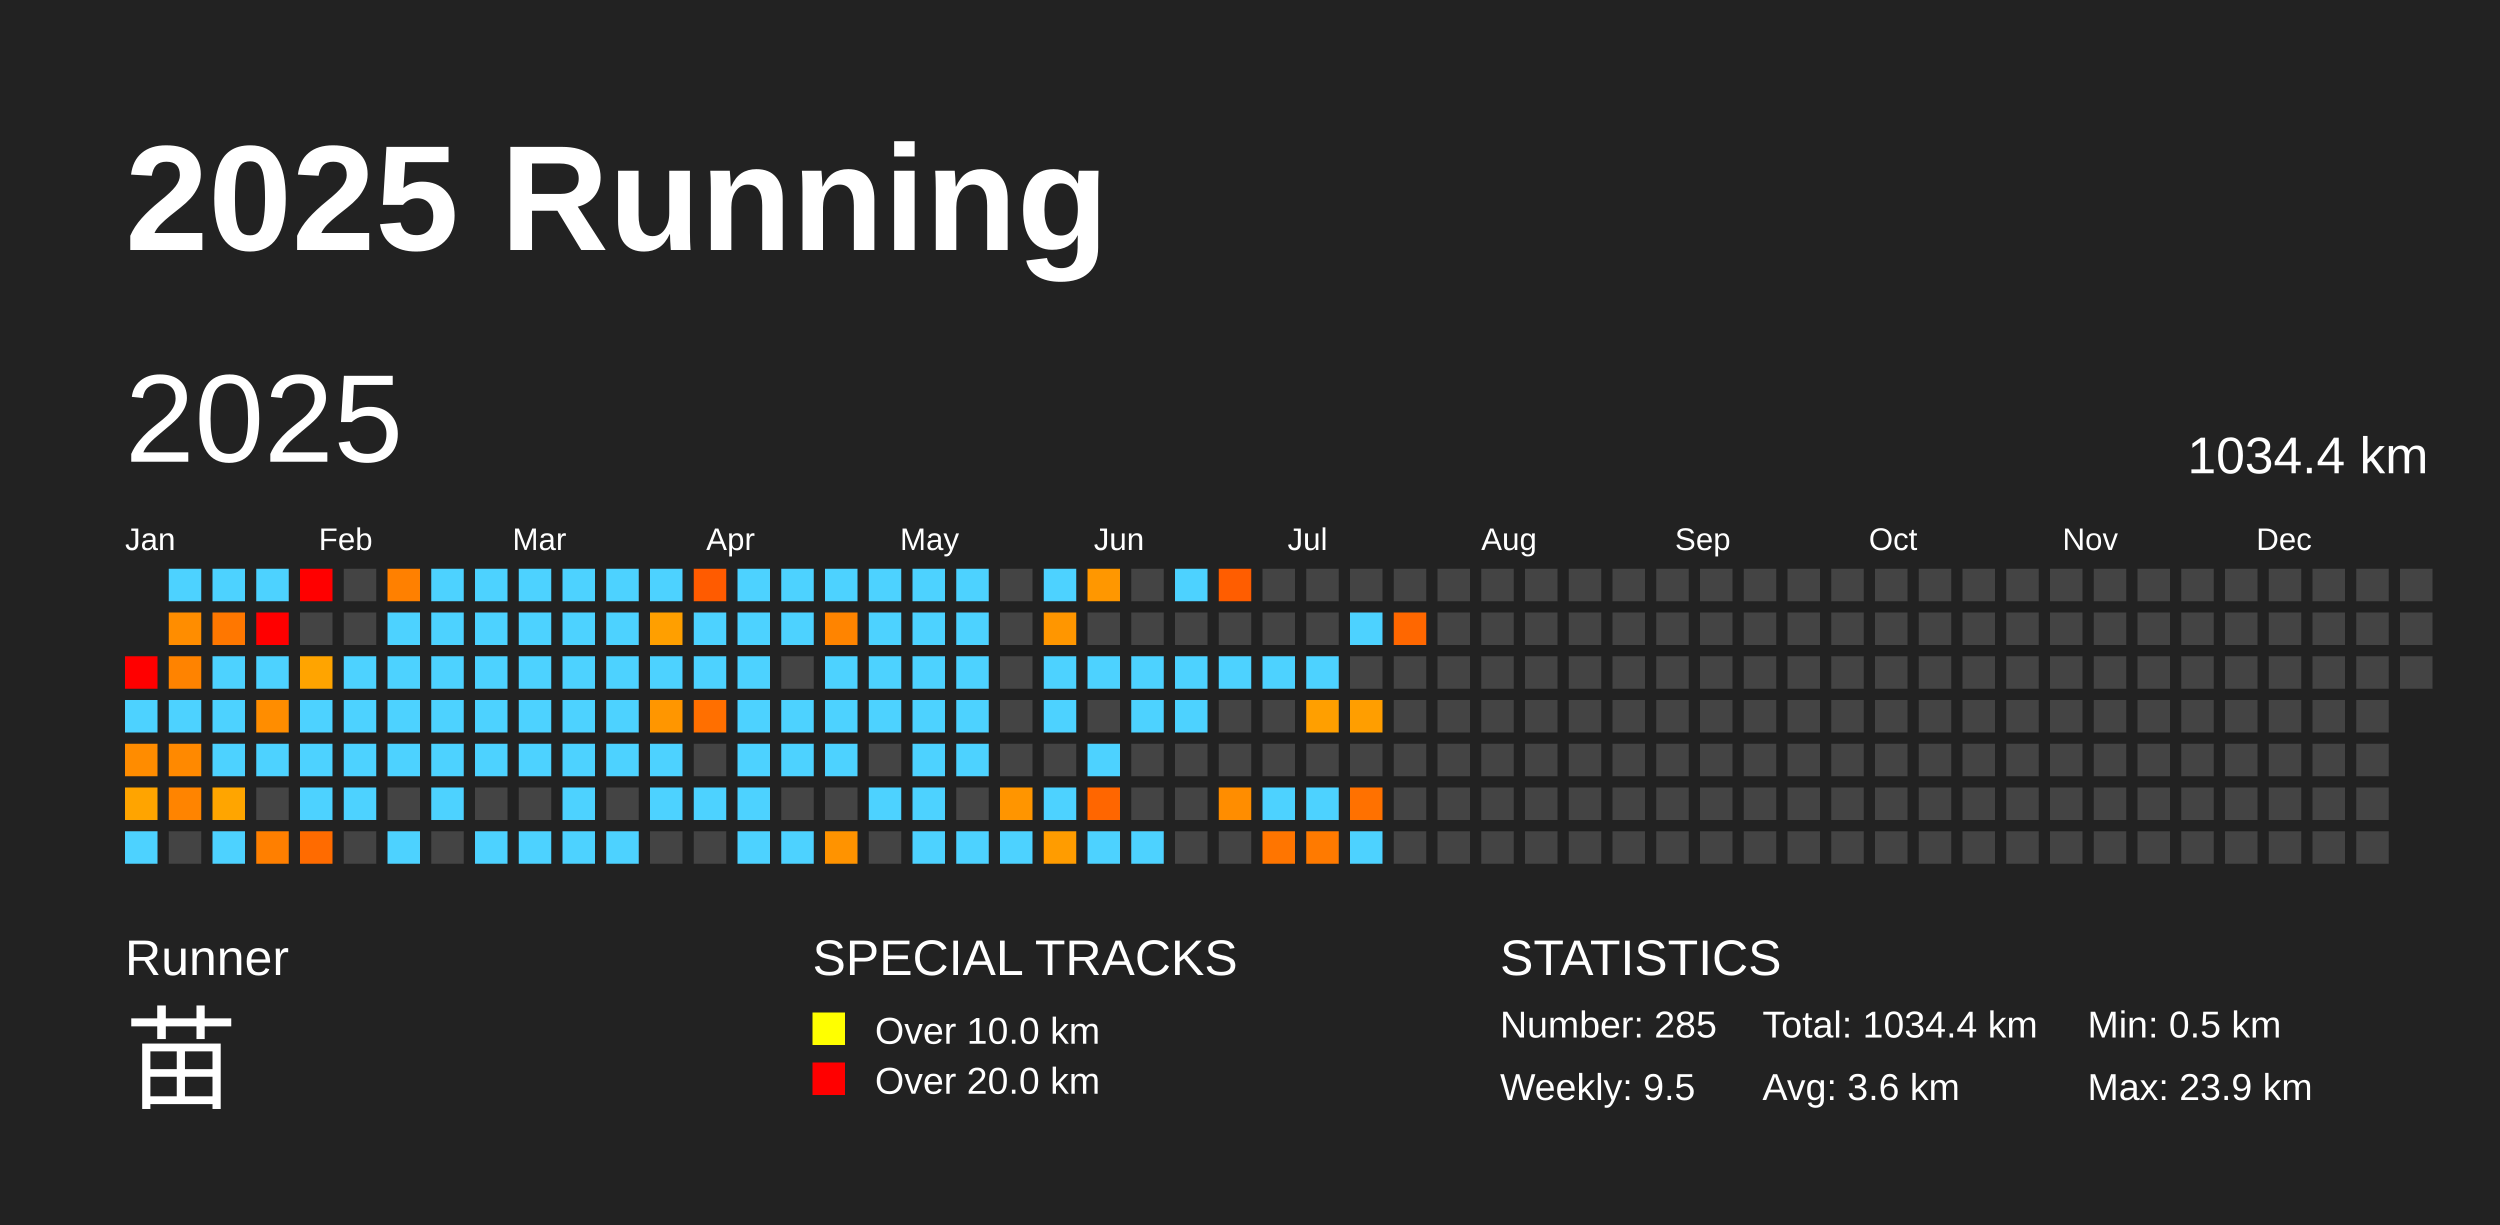
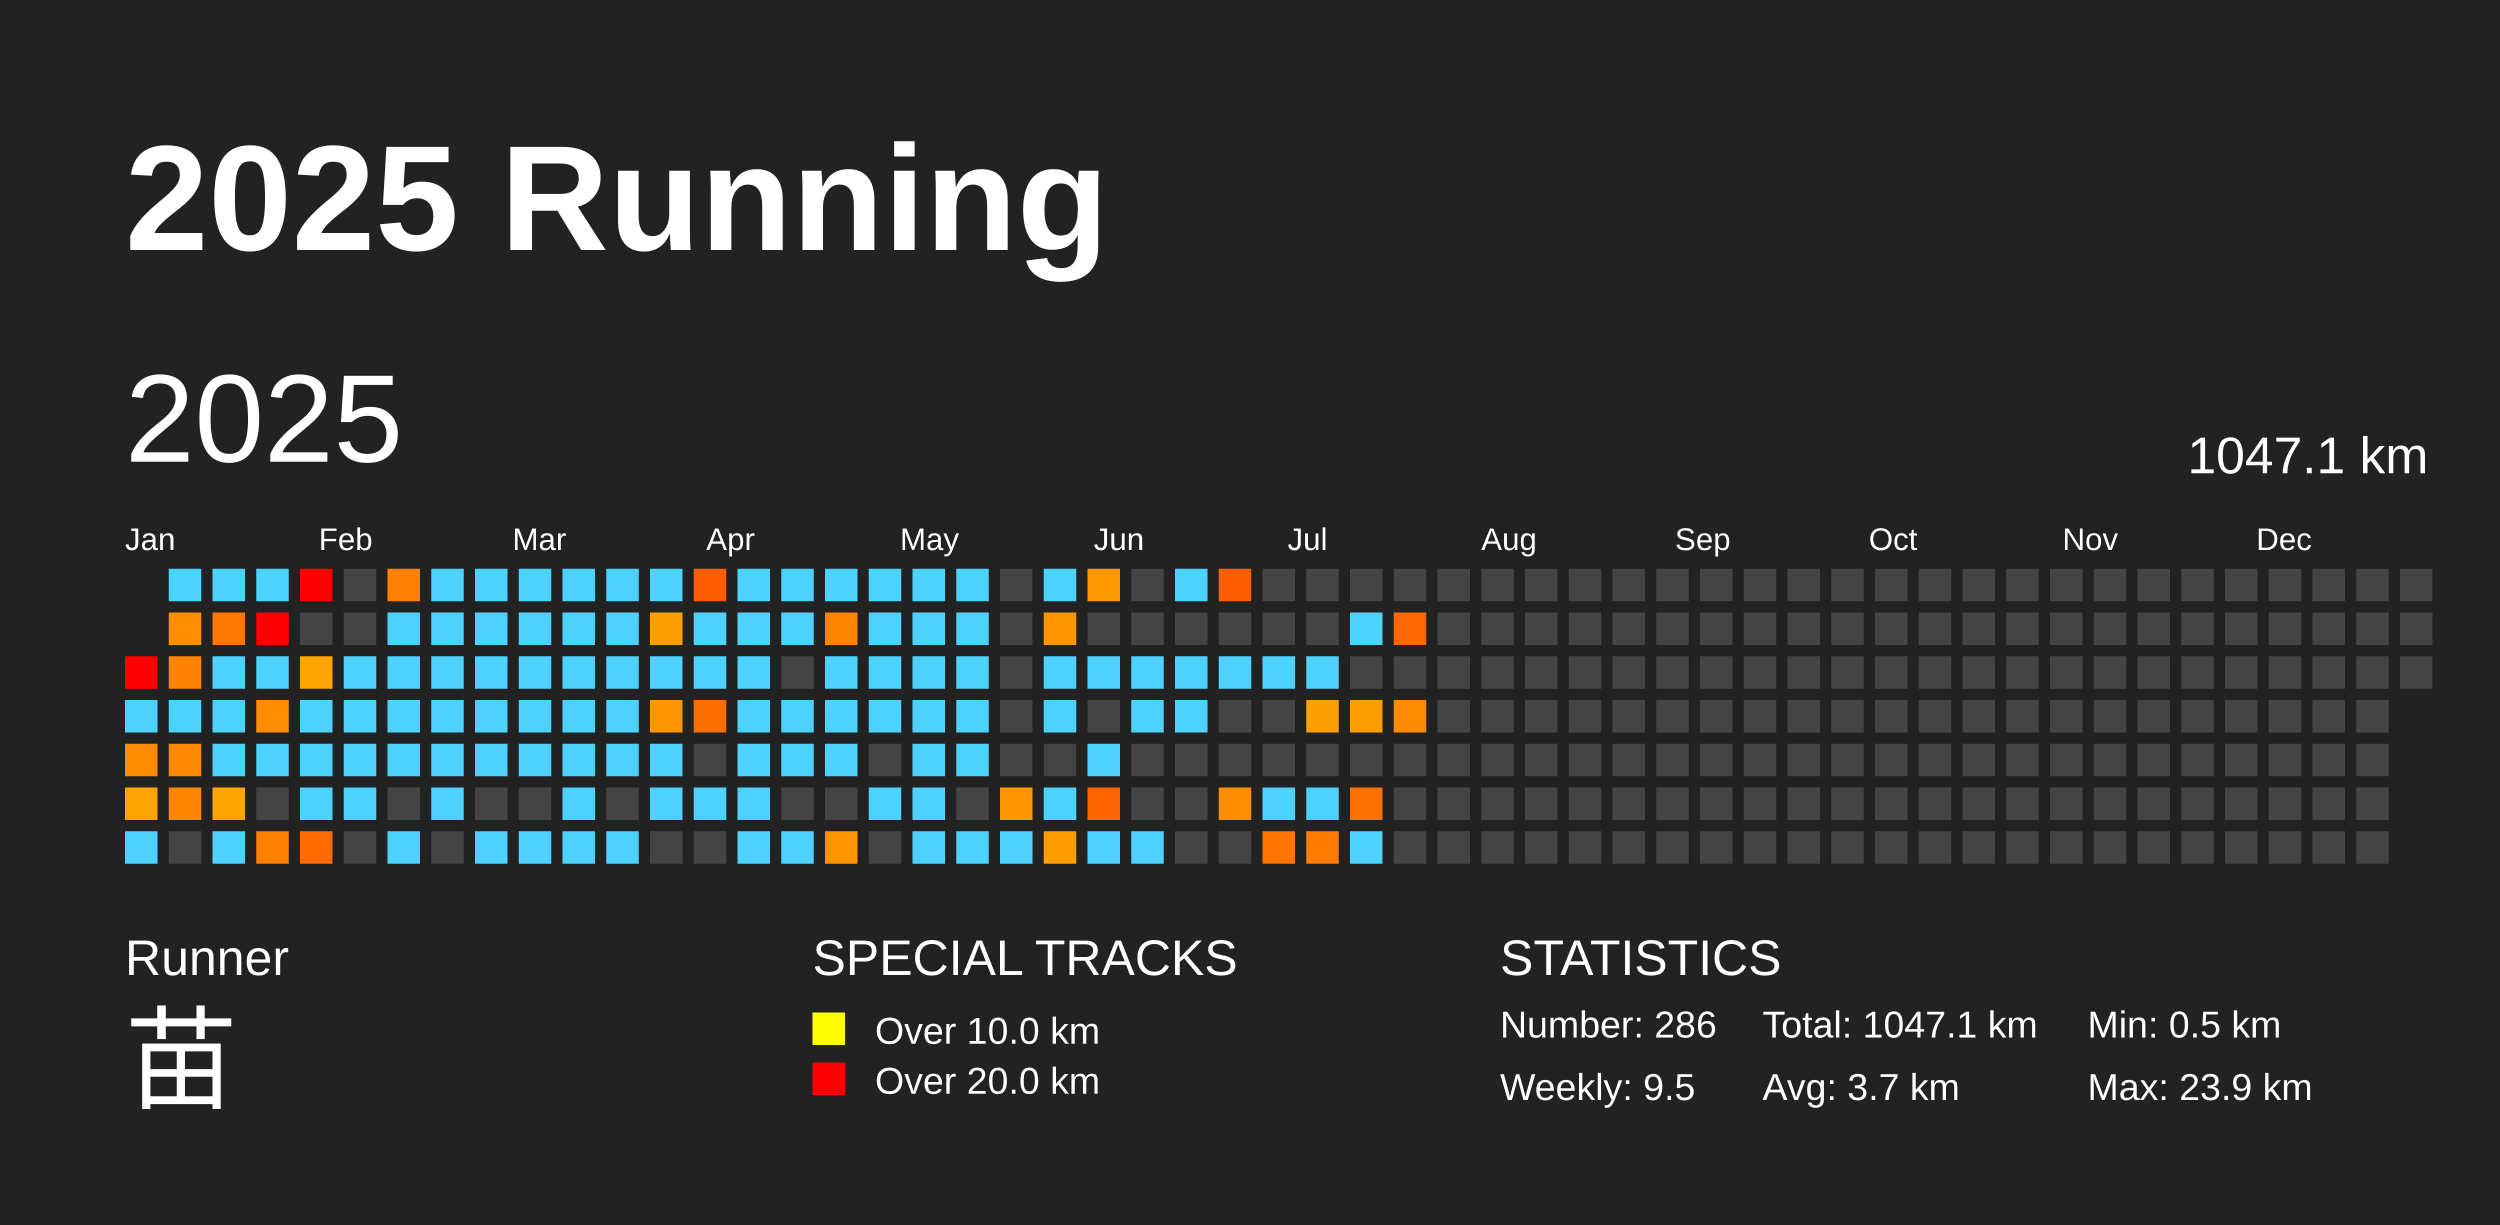
<svg xmlns="http://www.w3.org/2000/svg" baseProfile="full" height="98mm" version="1.1" viewBox="0,0,200,98" width="200mm">
  <defs />
  <rect fill="#222222" height="98" width="200" x="0" y="0" />
  <text fill="#FFFFFF" style="font-size:12px; font-family:Arial; font-weight:bold;" x="10" y="20">2025 Running</text>
  <text fill="#FFFFFF" style="font-size:4px; font-family:Arial" x="10" y="78">Runner</text>
  <text fill="#FFFFFF" style="font-size:9px; font-family:Arial" x="10" y="88">苗</text>
  <text fill="#FFFFFF" style="font-size:4px; font-family:Arial" x="65" y="78">SPECIAL TRACKS</text>
  <rect fill="yellow" height="2.6" width="2.6" x="65" y="81" />
  <text fill="#FFFFFF" style="font-size:3px; font-family:Arial" x="70" y="83.5">Over 10.0 km</text>
  <rect fill="red" height="2.6" width="2.6" x="65" y="85" />
  <text fill="#FFFFFF" style="font-size:3px; font-family:Arial" x="70" y="87.5">Over 20.0 km</text>
  <text fill="#FFFFFF" style="font-size:4px; font-family:Arial" x="120" y="78">STATISTICS</text>
-   <text fill="#FFFFFF" style="font-size:3px; font-family:Arial" x="120" y="83">Number: 285</text>
+   <text fill="#FFFFFF" style="font-size:3px; font-family:Arial" x="120" y="83">Number: 286</text>
  <text fill="#FFFFFF" style="font-size:3px; font-family:Arial" x="120" y="88">Weekly: 9.5</text>
-   <text fill="#FFFFFF" style="font-size:3px; font-family:Arial" x="141" y="83">Total: 1034.4 km</text>
-   <text fill="#FFFFFF" style="font-size:3px; font-family:Arial" x="141" y="88">Avg: 3.6 km</text>
+   <text fill="#FFFFFF" style="font-size:3px; font-family:Arial" x="141" y="83">Total: 1047.1 km</text>
+   <text fill="#FFFFFF" style="font-size:3px; font-family:Arial" x="141" y="88">Avg: 3.7 km</text>
  <text fill="#FFFFFF" style="font-size:3px; font-family:Arial" x="167" y="83">Min: 0.5 km</text>
  <text fill="#FFFFFF" style="font-size:3px; font-family:Arial" x="167" y="88">Max: 23.9 km</text>
  <text dominant-baseline="hanging" fill="#FFFFFF" style="font-size:10.0px; font-family:Arial;" x="10" y="30">2025</text>
-   <text dominant-baseline="hanging" fill="#FFFFFF" style="font-size:4.125px; font-family:Arial;" x="175" y="35">1034.4 km</text>
+   <text dominant-baseline="hanging" fill="#FFFFFF" style="font-size:4.125px; font-family:Arial;" x="175" y="35">1047.1 km</text>
  <text fill="#FFFFFF" style="font-size:2.5px; font-family:Arial" x="10.0" y="44">Jan</text>
  <text fill="#FFFFFF" style="font-size:2.5px; font-family:Arial" x="25.5" y="44">Feb</text>
  <text fill="#FFFFFF" style="font-size:2.5px; font-family:Arial" x="41.0" y="44">Mar</text>
  <text fill="#FFFFFF" style="font-size:2.5px; font-family:Arial" x="56.5" y="44">Apr</text>
  <text fill="#FFFFFF" style="font-size:2.5px; font-family:Arial" x="72.0" y="44">May</text>
  <text fill="#FFFFFF" style="font-size:2.5px; font-family:Arial" x="87.5" y="44">Jun</text>
  <text fill="#FFFFFF" style="font-size:2.5px; font-family:Arial" x="103.0" y="44">Jul</text>
  <text fill="#FFFFFF" style="font-size:2.5px; font-family:Arial" x="118.5" y="44">Aug</text>
  <text fill="#FFFFFF" style="font-size:2.5px; font-family:Arial" x="134.0" y="44">Sep</text>
  <text fill="#FFFFFF" style="font-size:2.5px; font-family:Arial" x="149.5" y="44">Oct</text>
  <text fill="#FFFFFF" style="font-size:2.5px; font-family:Arial" x="165.0" y="44">Nov</text>
  <text fill="#FFFFFF" style="font-size:2.5px; font-family:Arial" x="180.5" y="44">Dec</text>
  <rect fill="red" height="2.6" width="2.6" x="10.0" y="52.5" />
  <rect fill="#4dd2ff" height="2.6" width="2.6" x="10.0" y="56.0" />
  <rect fill="#ff8c00" height="2.6" width="2.6" x="10.0" y="59.5" />
  <rect fill="#ffa400" height="2.6" width="2.6" x="10.0" y="63.0" />
  <rect fill="#4dd2ff" height="2.6" width="2.6" x="10.0" y="66.5" />
  <rect fill="#4dd2ff" height="2.6" width="2.6" x="13.5" y="45.5" />
  <rect fill="#ff8d00" height="2.6" width="2.6" x="13.5" y="49.0" />
  <rect fill="#ff8300" height="2.6" width="2.6" x="13.5" y="52.5" />
  <rect fill="#4dd2ff" height="2.6" width="2.6" x="13.5" y="56.0" />
  <rect fill="#ff8900" height="2.6" width="2.6" x="13.5" y="59.5" />
  <rect fill="#ff8400" height="2.6" width="2.6" x="13.5" y="63.0" />
  <rect fill="#444444" height="2.6" width="2.6" x="13.5" y="66.5" />
  <rect fill="#4dd2ff" height="2.6" width="2.6" x="17.0" y="45.5" />
  <rect fill="#ff7700" height="2.6" width="2.6" x="17.0" y="49.0" />
  <rect fill="#4dd2ff" height="2.6" width="2.6" x="17.0" y="52.5" />
  <rect fill="#4dd2ff" height="2.6" width="2.6" x="17.0" y="56.0" />
  <rect fill="#4dd2ff" height="2.6" width="2.6" x="17.0" y="59.5" />
  <rect fill="#ffa500" height="2.6" width="2.6" x="17.0" y="63.0" />
  <rect fill="#4dd2ff" height="2.6" width="2.6" x="17.0" y="66.5" />
  <rect fill="#4dd2ff" height="2.6" width="2.6" x="20.5" y="45.5" />
  <rect fill="red" height="2.6" width="2.6" x="20.5" y="49.0" />
  <rect fill="#4dd2ff" height="2.6" width="2.6" x="20.5" y="52.5" />
  <rect fill="#ff8d00" height="2.6" width="2.6" x="20.5" y="56.0" />
  <rect fill="#4dd2ff" height="2.6" width="2.6" x="20.5" y="59.5" />
  <rect fill="#444444" height="2.6" width="2.6" x="20.5" y="63.0" />
  <rect fill="#ff7f00" height="2.6" width="2.6" x="20.5" y="66.5" />
  <rect fill="red" height="2.6" width="2.6" x="24.0" y="45.5" />
  <rect fill="#444444" height="2.6" width="2.6" x="24.0" y="49.0" />
  <rect fill="#ffa400" height="2.6" width="2.6" x="24.0" y="52.5" />
  <rect fill="#4dd2ff" height="2.6" width="2.6" x="24.0" y="56.0" />
  <rect fill="#4dd2ff" height="2.6" width="2.6" x="24.0" y="59.5" />
  <rect fill="#4dd2ff" height="2.6" width="2.6" x="24.0" y="63.0" />
  <rect fill="#ff6b00" height="2.6" width="2.6" x="24.0" y="66.5" />
  <rect fill="#444444" height="2.6" width="2.6" x="27.5" y="45.5" />
  <rect fill="#444444" height="2.6" width="2.6" x="27.5" y="49.0" />
  <rect fill="#4dd2ff" height="2.6" width="2.6" x="27.5" y="52.5" />
  <rect fill="#4dd2ff" height="2.6" width="2.6" x="27.5" y="56.0" />
  <rect fill="#4dd2ff" height="2.6" width="2.6" x="27.5" y="59.5" />
  <rect fill="#4dd2ff" height="2.6" width="2.6" x="27.5" y="63.0" />
  <rect fill="#444444" height="2.6" width="2.6" x="27.5" y="66.5" />
  <rect fill="#ff8000" height="2.6" width="2.6" x="31.0" y="45.5" />
  <rect fill="#4dd2ff" height="2.6" width="2.6" x="31.0" y="49.0" />
  <rect fill="#4dd2ff" height="2.6" width="2.6" x="31.0" y="52.5" />
  <rect fill="#4dd2ff" height="2.6" width="2.6" x="31.0" y="56.0" />
  <rect fill="#4dd2ff" height="2.6" width="2.6" x="31.0" y="59.5" />
  <rect fill="#444444" height="2.6" width="2.6" x="31.0" y="63.0" />
  <rect fill="#4dd2ff" height="2.6" width="2.6" x="31.0" y="66.5" />
  <rect fill="#4dd2ff" height="2.6" width="2.6" x="34.5" y="45.5" />
  <rect fill="#4dd2ff" height="2.6" width="2.6" x="34.5" y="49.0" />
  <rect fill="#4dd2ff" height="2.6" width="2.6" x="34.5" y="52.5" />
  <rect fill="#4dd2ff" height="2.6" width="2.6" x="34.5" y="56.0" />
  <rect fill="#4dd2ff" height="2.6" width="2.6" x="34.5" y="59.5" />
  <rect fill="#4dd2ff" height="2.6" width="2.6" x="34.5" y="63.0" />
  <rect fill="#444444" height="2.6" width="2.6" x="34.5" y="66.5" />
  <rect fill="#4dd2ff" height="2.6" width="2.6" x="38.0" y="45.5" />
  <rect fill="#4dd2ff" height="2.6" width="2.6" x="38.0" y="49.0" />
  <rect fill="#4dd2ff" height="2.6" width="2.6" x="38.0" y="52.5" />
  <rect fill="#4dd2ff" height="2.6" width="2.6" x="38.0" y="56.0" />
  <rect fill="#4dd2ff" height="2.6" width="2.6" x="38.0" y="59.5" />
  <rect fill="#444444" height="2.6" width="2.6" x="38.0" y="63.0" />
  <rect fill="#4dd2ff" height="2.6" width="2.6" x="38.0" y="66.5" />
  <rect fill="#4dd2ff" height="2.6" width="2.6" x="41.5" y="45.5" />
  <rect fill="#4dd2ff" height="2.6" width="2.6" x="41.5" y="49.0" />
  <rect fill="#4dd2ff" height="2.6" width="2.6" x="41.5" y="52.5" />
  <rect fill="#4dd2ff" height="2.6" width="2.6" x="41.5" y="56.0" />
  <rect fill="#4dd2ff" height="2.6" width="2.6" x="41.5" y="59.5" />
  <rect fill="#444444" height="2.6" width="2.6" x="41.5" y="63.0" />
  <rect fill="#4dd2ff" height="2.6" width="2.6" x="41.5" y="66.5" />
  <rect fill="#4dd2ff" height="2.6" width="2.6" x="45.0" y="45.5" />
  <rect fill="#4dd2ff" height="2.6" width="2.6" x="45.0" y="49.0" />
  <rect fill="#4dd2ff" height="2.6" width="2.6" x="45.0" y="52.5" />
  <rect fill="#4dd2ff" height="2.6" width="2.6" x="45.0" y="56.0" />
  <rect fill="#4dd2ff" height="2.6" width="2.6" x="45.0" y="59.5" />
  <rect fill="#4dd2ff" height="2.6" width="2.6" x="45.0" y="63.0" />
  <rect fill="#4dd2ff" height="2.6" width="2.6" x="45.0" y="66.5" />
  <rect fill="#4dd2ff" height="2.6" width="2.6" x="48.5" y="45.5" />
  <rect fill="#4dd2ff" height="2.6" width="2.6" x="48.5" y="49.0" />
  <rect fill="#4dd2ff" height="2.6" width="2.6" x="48.5" y="52.5" />
  <rect fill="#4dd2ff" height="2.6" width="2.6" x="48.5" y="56.0" />
  <rect fill="#4dd2ff" height="2.6" width="2.6" x="48.5" y="59.5" />
  <rect fill="#444444" height="2.6" width="2.6" x="48.5" y="63.0" />
  <rect fill="#4dd2ff" height="2.6" width="2.6" x="48.5" y="66.5" />
  <rect fill="#4dd2ff" height="2.6" width="2.6" x="52.0" y="45.5" />
  <rect fill="#ff9f00" height="2.6" width="2.6" x="52.0" y="49.0" />
  <rect fill="#4dd2ff" height="2.6" width="2.6" x="52.0" y="52.5" />
  <rect fill="#ff9600" height="2.6" width="2.6" x="52.0" y="56.0" />
  <rect fill="#4dd2ff" height="2.6" width="2.6" x="52.0" y="59.5" />
  <rect fill="#4dd2ff" height="2.6" width="2.6" x="52.0" y="63.0" />
  <rect fill="#444444" height="2.6" width="2.6" x="52.0" y="66.5" />
  <rect fill="#ff5b00" height="2.6" width="2.6" x="55.5" y="45.5" />
  <rect fill="#4dd2ff" height="2.6" width="2.6" x="55.5" y="49.0" />
  <rect fill="#4dd2ff" height="2.6" width="2.6" x="55.5" y="52.5" />
  <rect fill="#ff6f00" height="2.6" width="2.6" x="55.5" y="56.0" />
  <rect fill="#444444" height="2.6" width="2.6" x="55.5" y="59.5" />
  <rect fill="#4dd2ff" height="2.6" width="2.6" x="55.5" y="63.0" />
  <rect fill="#444444" height="2.6" width="2.6" x="55.5" y="66.5" />
  <rect fill="#4dd2ff" height="2.6" width="2.6" x="59.0" y="45.5" />
  <rect fill="#4dd2ff" height="2.6" width="2.6" x="59.0" y="49.0" />
  <rect fill="#4dd2ff" height="2.6" width="2.6" x="59.0" y="52.5" />
  <rect fill="#4dd2ff" height="2.6" width="2.6" x="59.0" y="56.0" />
  <rect fill="#4dd2ff" height="2.6" width="2.6" x="59.0" y="59.5" />
  <rect fill="#4dd2ff" height="2.6" width="2.6" x="59.0" y="63.0" />
  <rect fill="#4dd2ff" height="2.6" width="2.6" x="59.0" y="66.5" />
  <rect fill="#4dd2ff" height="2.6" width="2.6" x="62.5" y="45.5" />
  <rect fill="#4dd2ff" height="2.6" width="2.6" x="62.5" y="49.0" />
  <rect fill="#444444" height="2.6" width="2.6" x="62.5" y="52.5" />
  <rect fill="#4dd2ff" height="2.6" width="2.6" x="62.5" y="56.0" />
  <rect fill="#4dd2ff" height="2.6" width="2.6" x="62.5" y="59.5" />
  <rect fill="#444444" height="2.6" width="2.6" x="62.5" y="63.0" />
  <rect fill="#4dd2ff" height="2.6" width="2.6" x="62.5" y="66.5" />
  <rect fill="#4dd2ff" height="2.6" width="2.6" x="66.0" y="45.5" />
  <rect fill="#ff8400" height="2.6" width="2.6" x="66.0" y="49.0" />
  <rect fill="#4dd2ff" height="2.6" width="2.6" x="66.0" y="52.5" />
  <rect fill="#4dd2ff" height="2.6" width="2.6" x="66.0" y="56.0" />
  <rect fill="#4dd2ff" height="2.6" width="2.6" x="66.0" y="59.5" />
  <rect fill="#444444" height="2.6" width="2.6" x="66.0" y="63.0" />
  <rect fill="#ff9300" height="2.6" width="2.6" x="66.0" y="66.5" />
  <rect fill="#4dd2ff" height="2.6" width="2.6" x="69.5" y="45.5" />
  <rect fill="#4dd2ff" height="2.6" width="2.6" x="69.5" y="49.0" />
  <rect fill="#4dd2ff" height="2.6" width="2.6" x="69.5" y="52.5" />
  <rect fill="#4dd2ff" height="2.6" width="2.6" x="69.5" y="56.0" />
  <rect fill="#444444" height="2.6" width="2.6" x="69.5" y="59.5" />
  <rect fill="#4dd2ff" height="2.6" width="2.6" x="69.5" y="63.0" />
  <rect fill="#444444" height="2.6" width="2.6" x="69.5" y="66.5" />
  <rect fill="#4dd2ff" height="2.6" width="2.6" x="73.0" y="45.5" />
  <rect fill="#4dd2ff" height="2.6" width="2.6" x="73.0" y="49.0" />
  <rect fill="#4dd2ff" height="2.6" width="2.6" x="73.0" y="52.5" />
  <rect fill="#4dd2ff" height="2.6" width="2.6" x="73.0" y="56.0" />
  <rect fill="#4dd2ff" height="2.6" width="2.6" x="73.0" y="59.5" />
  <rect fill="#4dd2ff" height="2.6" width="2.6" x="73.0" y="63.0" />
  <rect fill="#4dd2ff" height="2.6" width="2.6" x="73.0" y="66.5" />
  <rect fill="#4dd2ff" height="2.6" width="2.6" x="76.5" y="45.5" />
  <rect fill="#4dd2ff" height="2.6" width="2.6" x="76.5" y="49.0" />
  <rect fill="#4dd2ff" height="2.6" width="2.6" x="76.5" y="52.5" />
  <rect fill="#4dd2ff" height="2.6" width="2.6" x="76.5" y="56.0" />
  <rect fill="#4dd2ff" height="2.6" width="2.6" x="76.5" y="59.5" />
  <rect fill="#444444" height="2.6" width="2.6" x="76.5" y="63.0" />
  <rect fill="#4dd2ff" height="2.6" width="2.6" x="76.5" y="66.5" />
  <rect fill="#444444" height="2.6" width="2.6" x="80.0" y="45.5" />
  <rect fill="#444444" height="2.6" width="2.6" x="80.0" y="49.0" />
  <rect fill="#444444" height="2.6" width="2.6" x="80.0" y="52.5" />
  <rect fill="#444444" height="2.6" width="2.6" x="80.0" y="56.0" />
  <rect fill="#444444" height="2.6" width="2.6" x="80.0" y="59.5" />
  <rect fill="#ff9500" height="2.6" width="2.6" x="80.0" y="63.0" />
  <rect fill="#4dd2ff" height="2.6" width="2.6" x="80.0" y="66.5" />
  <rect fill="#4dd2ff" height="2.6" width="2.6" x="83.5" y="45.5" />
  <rect fill="#ff9600" height="2.6" width="2.6" x="83.5" y="49.0" />
  <rect fill="#4dd2ff" height="2.6" width="2.6" x="83.5" y="52.5" />
  <rect fill="#4dd2ff" height="2.6" width="2.6" x="83.5" y="56.0" />
  <rect fill="#444444" height="2.6" width="2.6" x="83.5" y="59.5" />
  <rect fill="#4dd2ff" height="2.6" width="2.6" x="83.5" y="63.0" />
  <rect fill="#ff9c00" height="2.6" width="2.6" x="83.5" y="66.5" />
  <rect fill="#ff9700" height="2.6" width="2.6" x="87.0" y="45.5" />
  <rect fill="#444444" height="2.6" width="2.6" x="87.0" y="49.0" />
  <rect fill="#4dd2ff" height="2.6" width="2.6" x="87.0" y="52.5" />
  <rect fill="#444444" height="2.6" width="2.6" x="87.0" y="56.0" />
  <rect fill="#4dd2ff" height="2.6" width="2.6" x="87.0" y="59.5" />
  <rect fill="#ff6600" height="2.6" width="2.6" x="87.0" y="63.0" />
  <rect fill="#4dd2ff" height="2.6" width="2.6" x="87.0" y="66.5" />
  <rect fill="#444444" height="2.6" width="2.6" x="90.5" y="45.5" />
  <rect fill="#444444" height="2.6" width="2.6" x="90.5" y="49.0" />
  <rect fill="#4dd2ff" height="2.6" width="2.6" x="90.5" y="52.5" />
  <rect fill="#4dd2ff" height="2.6" width="2.6" x="90.5" y="56.0" />
  <rect fill="#444444" height="2.6" width="2.6" x="90.5" y="59.5" />
  <rect fill="#444444" height="2.6" width="2.6" x="90.5" y="63.0" />
  <rect fill="#4dd2ff" height="2.6" width="2.6" x="90.5" y="66.5" />
  <rect fill="#4dd2ff" height="2.6" width="2.6" x="94.0" y="45.5" />
  <rect fill="#444444" height="2.6" width="2.6" x="94.0" y="49.0" />
  <rect fill="#4dd2ff" height="2.6" width="2.6" x="94.0" y="52.5" />
  <rect fill="#4dd2ff" height="2.6" width="2.6" x="94.0" y="56.0" />
  <rect fill="#444444" height="2.6" width="2.6" x="94.0" y="59.5" />
  <rect fill="#444444" height="2.6" width="2.6" x="94.0" y="63.0" />
  <rect fill="#444444" height="2.6" width="2.6" x="94.0" y="66.5" />
  <rect fill="#ff5d00" height="2.6" width="2.6" x="97.5" y="45.5" />
  <rect fill="#444444" height="2.6" width="2.6" x="97.5" y="49.0" />
  <rect fill="#4dd2ff" height="2.6" width="2.6" x="97.5" y="52.5" />
  <rect fill="#444444" height="2.6" width="2.6" x="97.5" y="56.0" />
  <rect fill="#444444" height="2.6" width="2.6" x="97.5" y="59.5" />
  <rect fill="#ff8d00" height="2.6" width="2.6" x="97.5" y="63.0" />
  <rect fill="#444444" height="2.6" width="2.6" x="97.5" y="66.5" />
  <rect fill="#444444" height="2.6" width="2.6" x="101.0" y="45.5" />
  <rect fill="#444444" height="2.6" width="2.6" x="101.0" y="49.0" />
  <rect fill="#4dd2ff" height="2.6" width="2.6" x="101.0" y="52.5" />
  <rect fill="#444444" height="2.6" width="2.6" x="101.0" y="56.0" />
  <rect fill="#444444" height="2.6" width="2.6" x="101.0" y="59.5" />
  <rect fill="#4dd2ff" height="2.6" width="2.6" x="101.0" y="63.0" />
  <rect fill="#ff7500" height="2.6" width="2.6" x="101.0" y="66.5" />
  <rect fill="#444444" height="2.6" width="2.6" x="104.5" y="45.5" />
  <rect fill="#444444" height="2.6" width="2.6" x="104.5" y="49.0" />
  <rect fill="#4dd2ff" height="2.6" width="2.6" x="104.5" y="52.5" />
  <rect fill="#ff9f00" height="2.6" width="2.6" x="104.5" y="56.0" />
  <rect fill="#444444" height="2.6" width="2.6" x="104.5" y="59.5" />
  <rect fill="#4dd2ff" height="2.6" width="2.6" x="104.5" y="63.0" />
  <rect fill="#ff7a00" height="2.6" width="2.6" x="104.5" y="66.5" />
  <rect fill="#444444" height="2.6" width="2.6" x="108.0" y="45.5" />
  <rect fill="#4dd2ff" height="2.6" width="2.6" x="108.0" y="49.0" />
  <rect fill="#444444" height="2.6" width="2.6" x="108.0" y="52.5" />
  <rect fill="#ff9e00" height="2.6" width="2.6" x="108.0" y="56.0" />
  <rect fill="#444444" height="2.6" width="2.6" x="108.0" y="59.5" />
  <rect fill="#ff7100" height="2.6" width="2.6" x="108.0" y="63.0" />
  <rect fill="#4dd2ff" height="2.6" width="2.6" x="108.0" y="66.5" />
  <rect fill="#444444" height="2.6" width="2.6" x="111.5" y="45.5" />
  <rect fill="#ff6700" height="2.6" width="2.6" x="111.5" y="49.0" />
  <rect fill="#444444" height="2.6" width="2.6" x="111.5" y="52.5" />
-   <rect fill="#444444" height="2.6" width="2.6" x="111.5" y="56.0" />
+   <rect fill="#ff8b00" height="2.6" width="2.6" x="111.5" y="56.0" />
  <rect fill="#444444" height="2.6" width="2.6" x="111.5" y="59.5" />
  <rect fill="#444444" height="2.6" width="2.6" x="111.5" y="63.0" />
  <rect fill="#444444" height="2.6" width="2.6" x="111.5" y="66.5" />
  <rect fill="#444444" height="2.6" width="2.6" x="115.0" y="45.5" />
  <rect fill="#444444" height="2.6" width="2.6" x="115.0" y="49.0" />
  <rect fill="#444444" height="2.6" width="2.6" x="115.0" y="52.5" />
  <rect fill="#444444" height="2.6" width="2.6" x="115.0" y="56.0" />
  <rect fill="#444444" height="2.6" width="2.6" x="115.0" y="59.5" />
  <rect fill="#444444" height="2.6" width="2.6" x="115.0" y="63.0" />
  <rect fill="#444444" height="2.6" width="2.6" x="115.0" y="66.5" />
  <rect fill="#444444" height="2.6" width="2.6" x="118.5" y="45.5" />
  <rect fill="#444444" height="2.6" width="2.6" x="118.5" y="49.0" />
  <rect fill="#444444" height="2.6" width="2.6" x="118.5" y="52.5" />
  <rect fill="#444444" height="2.6" width="2.6" x="118.5" y="56.0" />
  <rect fill="#444444" height="2.6" width="2.6" x="118.5" y="59.5" />
  <rect fill="#444444" height="2.6" width="2.6" x="118.5" y="63.0" />
  <rect fill="#444444" height="2.6" width="2.6" x="118.5" y="66.5" />
  <rect fill="#444444" height="2.6" width="2.6" x="122.0" y="45.5" />
  <rect fill="#444444" height="2.6" width="2.6" x="122.0" y="49.0" />
  <rect fill="#444444" height="2.6" width="2.6" x="122.0" y="52.5" />
  <rect fill="#444444" height="2.6" width="2.6" x="122.0" y="56.0" />
  <rect fill="#444444" height="2.6" width="2.6" x="122.0" y="59.5" />
  <rect fill="#444444" height="2.6" width="2.6" x="122.0" y="63.0" />
  <rect fill="#444444" height="2.6" width="2.6" x="122.0" y="66.5" />
  <rect fill="#444444" height="2.6" width="2.6" x="125.5" y="45.5" />
  <rect fill="#444444" height="2.6" width="2.6" x="125.5" y="49.0" />
  <rect fill="#444444" height="2.6" width="2.6" x="125.5" y="52.5" />
  <rect fill="#444444" height="2.6" width="2.6" x="125.5" y="56.0" />
  <rect fill="#444444" height="2.6" width="2.6" x="125.5" y="59.5" />
  <rect fill="#444444" height="2.6" width="2.6" x="125.5" y="63.0" />
  <rect fill="#444444" height="2.6" width="2.6" x="125.5" y="66.5" />
  <rect fill="#444444" height="2.6" width="2.6" x="129.0" y="45.5" />
  <rect fill="#444444" height="2.6" width="2.6" x="129.0" y="49.0" />
  <rect fill="#444444" height="2.6" width="2.6" x="129.0" y="52.5" />
  <rect fill="#444444" height="2.6" width="2.6" x="129.0" y="56.0" />
  <rect fill="#444444" height="2.6" width="2.6" x="129.0" y="59.5" />
  <rect fill="#444444" height="2.6" width="2.6" x="129.0" y="63.0" />
  <rect fill="#444444" height="2.6" width="2.6" x="129.0" y="66.5" />
  <rect fill="#444444" height="2.6" width="2.6" x="132.5" y="45.5" />
  <rect fill="#444444" height="2.6" width="2.6" x="132.5" y="49.0" />
  <rect fill="#444444" height="2.6" width="2.6" x="132.5" y="52.5" />
  <rect fill="#444444" height="2.6" width="2.6" x="132.5" y="56.0" />
  <rect fill="#444444" height="2.6" width="2.6" x="132.5" y="59.5" />
  <rect fill="#444444" height="2.6" width="2.6" x="132.5" y="63.0" />
  <rect fill="#444444" height="2.6" width="2.6" x="132.5" y="66.5" />
  <rect fill="#444444" height="2.6" width="2.6" x="136.0" y="45.5" />
  <rect fill="#444444" height="2.6" width="2.6" x="136.0" y="49.0" />
  <rect fill="#444444" height="2.6" width="2.6" x="136.0" y="52.5" />
  <rect fill="#444444" height="2.6" width="2.6" x="136.0" y="56.0" />
  <rect fill="#444444" height="2.6" width="2.6" x="136.0" y="59.5" />
  <rect fill="#444444" height="2.6" width="2.6" x="136.0" y="63.0" />
  <rect fill="#444444" height="2.6" width="2.6" x="136.0" y="66.5" />
  <rect fill="#444444" height="2.6" width="2.6" x="139.5" y="45.5" />
  <rect fill="#444444" height="2.6" width="2.6" x="139.5" y="49.0" />
  <rect fill="#444444" height="2.6" width="2.6" x="139.5" y="52.5" />
  <rect fill="#444444" height="2.6" width="2.6" x="139.5" y="56.0" />
  <rect fill="#444444" height="2.6" width="2.6" x="139.5" y="59.5" />
  <rect fill="#444444" height="2.6" width="2.6" x="139.5" y="63.0" />
  <rect fill="#444444" height="2.6" width="2.6" x="139.5" y="66.5" />
  <rect fill="#444444" height="2.6" width="2.6" x="143.0" y="45.5" />
  <rect fill="#444444" height="2.6" width="2.6" x="143.0" y="49.0" />
  <rect fill="#444444" height="2.6" width="2.6" x="143.0" y="52.5" />
  <rect fill="#444444" height="2.6" width="2.6" x="143.0" y="56.0" />
  <rect fill="#444444" height="2.6" width="2.6" x="143.0" y="59.5" />
  <rect fill="#444444" height="2.6" width="2.6" x="143.0" y="63.0" />
  <rect fill="#444444" height="2.6" width="2.6" x="143.0" y="66.5" />
  <rect fill="#444444" height="2.6" width="2.6" x="146.5" y="45.5" />
  <rect fill="#444444" height="2.6" width="2.6" x="146.5" y="49.0" />
  <rect fill="#444444" height="2.6" width="2.6" x="146.5" y="52.5" />
  <rect fill="#444444" height="2.6" width="2.6" x="146.5" y="56.0" />
  <rect fill="#444444" height="2.6" width="2.6" x="146.5" y="59.5" />
  <rect fill="#444444" height="2.6" width="2.6" x="146.5" y="63.0" />
  <rect fill="#444444" height="2.6" width="2.6" x="146.5" y="66.5" />
  <rect fill="#444444" height="2.6" width="2.6" x="150.0" y="45.5" />
  <rect fill="#444444" height="2.6" width="2.6" x="150.0" y="49.0" />
  <rect fill="#444444" height="2.6" width="2.6" x="150.0" y="52.5" />
  <rect fill="#444444" height="2.6" width="2.6" x="150.0" y="56.0" />
  <rect fill="#444444" height="2.6" width="2.6" x="150.0" y="59.5" />
  <rect fill="#444444" height="2.6" width="2.6" x="150.0" y="63.0" />
  <rect fill="#444444" height="2.6" width="2.6" x="150.0" y="66.5" />
  <rect fill="#444444" height="2.6" width="2.6" x="153.5" y="45.5" />
  <rect fill="#444444" height="2.6" width="2.6" x="153.5" y="49.0" />
  <rect fill="#444444" height="2.6" width="2.6" x="153.5" y="52.5" />
  <rect fill="#444444" height="2.6" width="2.6" x="153.5" y="56.0" />
  <rect fill="#444444" height="2.6" width="2.6" x="153.5" y="59.5" />
  <rect fill="#444444" height="2.6" width="2.6" x="153.5" y="63.0" />
  <rect fill="#444444" height="2.6" width="2.6" x="153.5" y="66.5" />
  <rect fill="#444444" height="2.6" width="2.6" x="157.0" y="45.5" />
  <rect fill="#444444" height="2.6" width="2.6" x="157.0" y="49.0" />
  <rect fill="#444444" height="2.6" width="2.6" x="157.0" y="52.5" />
  <rect fill="#444444" height="2.6" width="2.6" x="157.0" y="56.0" />
  <rect fill="#444444" height="2.6" width="2.6" x="157.0" y="59.5" />
  <rect fill="#444444" height="2.6" width="2.6" x="157.0" y="63.0" />
  <rect fill="#444444" height="2.6" width="2.6" x="157.0" y="66.5" />
  <rect fill="#444444" height="2.6" width="2.6" x="160.5" y="45.5" />
  <rect fill="#444444" height="2.6" width="2.6" x="160.5" y="49.0" />
  <rect fill="#444444" height="2.6" width="2.6" x="160.5" y="52.5" />
  <rect fill="#444444" height="2.6" width="2.6" x="160.5" y="56.0" />
  <rect fill="#444444" height="2.6" width="2.6" x="160.5" y="59.5" />
  <rect fill="#444444" height="2.6" width="2.6" x="160.5" y="63.0" />
  <rect fill="#444444" height="2.6" width="2.6" x="160.5" y="66.5" />
  <rect fill="#444444" height="2.6" width="2.6" x="164.0" y="45.5" />
  <rect fill="#444444" height="2.6" width="2.6" x="164.0" y="49.0" />
  <rect fill="#444444" height="2.6" width="2.6" x="164.0" y="52.5" />
  <rect fill="#444444" height="2.6" width="2.6" x="164.0" y="56.0" />
  <rect fill="#444444" height="2.6" width="2.6" x="164.0" y="59.5" />
  <rect fill="#444444" height="2.6" width="2.6" x="164.0" y="63.0" />
  <rect fill="#444444" height="2.6" width="2.6" x="164.0" y="66.5" />
  <rect fill="#444444" height="2.6" width="2.6" x="167.5" y="45.5" />
  <rect fill="#444444" height="2.6" width="2.6" x="167.5" y="49.0" />
  <rect fill="#444444" height="2.6" width="2.6" x="167.5" y="52.5" />
  <rect fill="#444444" height="2.6" width="2.6" x="167.5" y="56.0" />
  <rect fill="#444444" height="2.6" width="2.6" x="167.5" y="59.5" />
  <rect fill="#444444" height="2.6" width="2.6" x="167.5" y="63.0" />
  <rect fill="#444444" height="2.6" width="2.6" x="167.5" y="66.5" />
  <rect fill="#444444" height="2.6" width="2.6" x="171.0" y="45.5" />
  <rect fill="#444444" height="2.6" width="2.6" x="171.0" y="49.0" />
  <rect fill="#444444" height="2.6" width="2.6" x="171.0" y="52.5" />
  <rect fill="#444444" height="2.6" width="2.6" x="171.0" y="56.0" />
  <rect fill="#444444" height="2.6" width="2.6" x="171.0" y="59.5" />
  <rect fill="#444444" height="2.6" width="2.6" x="171.0" y="63.0" />
  <rect fill="#444444" height="2.6" width="2.6" x="171.0" y="66.5" />
  <rect fill="#444444" height="2.6" width="2.6" x="174.5" y="45.5" />
  <rect fill="#444444" height="2.6" width="2.6" x="174.5" y="49.0" />
  <rect fill="#444444" height="2.6" width="2.6" x="174.5" y="52.5" />
  <rect fill="#444444" height="2.6" width="2.6" x="174.5" y="56.0" />
  <rect fill="#444444" height="2.6" width="2.6" x="174.5" y="59.5" />
  <rect fill="#444444" height="2.6" width="2.6" x="174.5" y="63.0" />
  <rect fill="#444444" height="2.6" width="2.6" x="174.5" y="66.5" />
  <rect fill="#444444" height="2.6" width="2.6" x="178.0" y="45.5" />
  <rect fill="#444444" height="2.6" width="2.6" x="178.0" y="49.0" />
  <rect fill="#444444" height="2.6" width="2.6" x="178.0" y="52.5" />
  <rect fill="#444444" height="2.6" width="2.6" x="178.0" y="56.0" />
  <rect fill="#444444" height="2.6" width="2.6" x="178.0" y="59.5" />
  <rect fill="#444444" height="2.6" width="2.6" x="178.0" y="63.0" />
  <rect fill="#444444" height="2.6" width="2.6" x="178.0" y="66.5" />
  <rect fill="#444444" height="2.6" width="2.6" x="181.5" y="45.5" />
  <rect fill="#444444" height="2.6" width="2.6" x="181.5" y="49.0" />
  <rect fill="#444444" height="2.6" width="2.6" x="181.5" y="52.5" />
  <rect fill="#444444" height="2.6" width="2.6" x="181.5" y="56.0" />
  <rect fill="#444444" height="2.6" width="2.6" x="181.5" y="59.5" />
  <rect fill="#444444" height="2.6" width="2.6" x="181.5" y="63.0" />
  <rect fill="#444444" height="2.6" width="2.6" x="181.5" y="66.5" />
  <rect fill="#444444" height="2.6" width="2.6" x="185.0" y="45.5" />
  <rect fill="#444444" height="2.6" width="2.6" x="185.0" y="49.0" />
  <rect fill="#444444" height="2.6" width="2.6" x="185.0" y="52.5" />
  <rect fill="#444444" height="2.6" width="2.6" x="185.0" y="56.0" />
  <rect fill="#444444" height="2.6" width="2.6" x="185.0" y="59.5" />
  <rect fill="#444444" height="2.6" width="2.6" x="185.0" y="63.0" />
  <rect fill="#444444" height="2.6" width="2.6" x="185.0" y="66.5" />
  <rect fill="#444444" height="2.6" width="2.6" x="188.5" y="45.5" />
  <rect fill="#444444" height="2.6" width="2.6" x="188.5" y="49.0" />
  <rect fill="#444444" height="2.6" width="2.6" x="188.5" y="52.5" />
  <rect fill="#444444" height="2.6" width="2.6" x="188.5" y="56.0" />
  <rect fill="#444444" height="2.6" width="2.6" x="188.5" y="59.5" />
  <rect fill="#444444" height="2.6" width="2.6" x="188.5" y="63.0" />
  <rect fill="#444444" height="2.6" width="2.6" x="188.5" y="66.5" />
  <rect fill="#444444" height="2.6" width="2.6" x="192.0" y="45.5" />
  <rect fill="#444444" height="2.6" width="2.6" x="192.0" y="49.0" />
  <rect fill="#444444" height="2.6" width="2.6" x="192.0" y="52.5" />
</svg>
